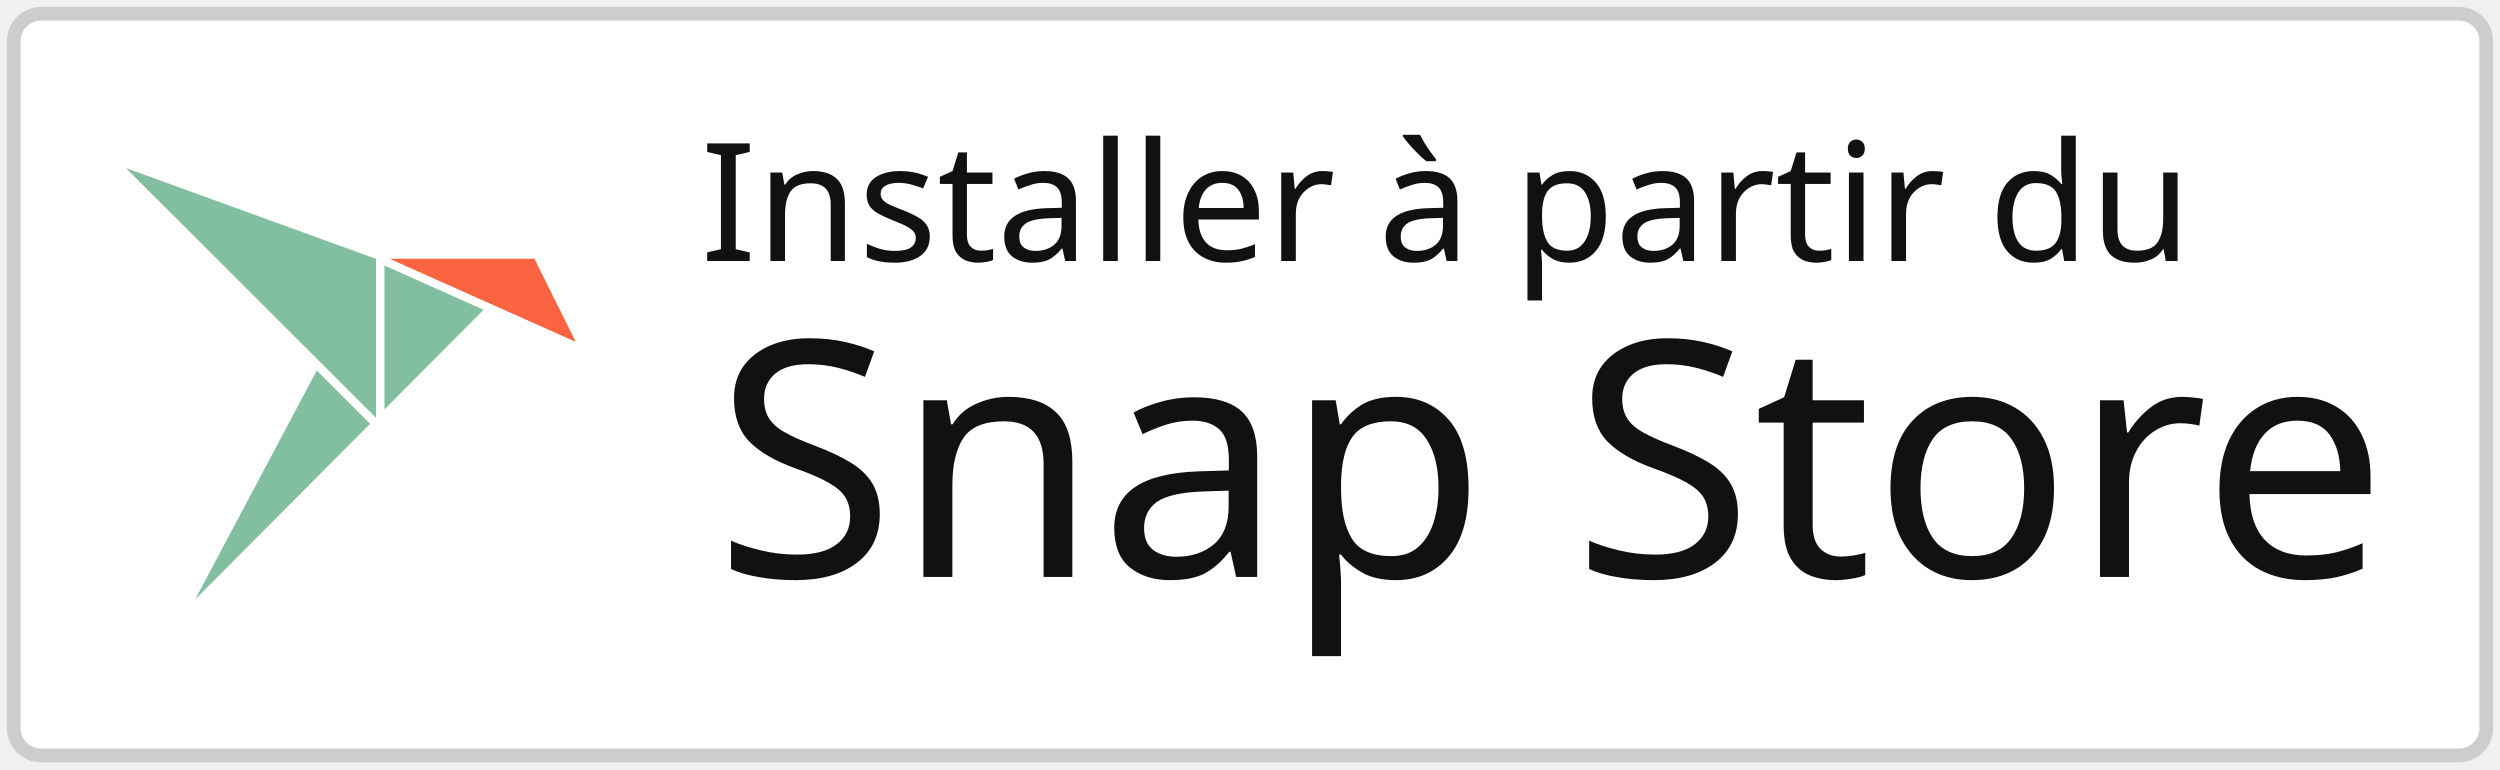
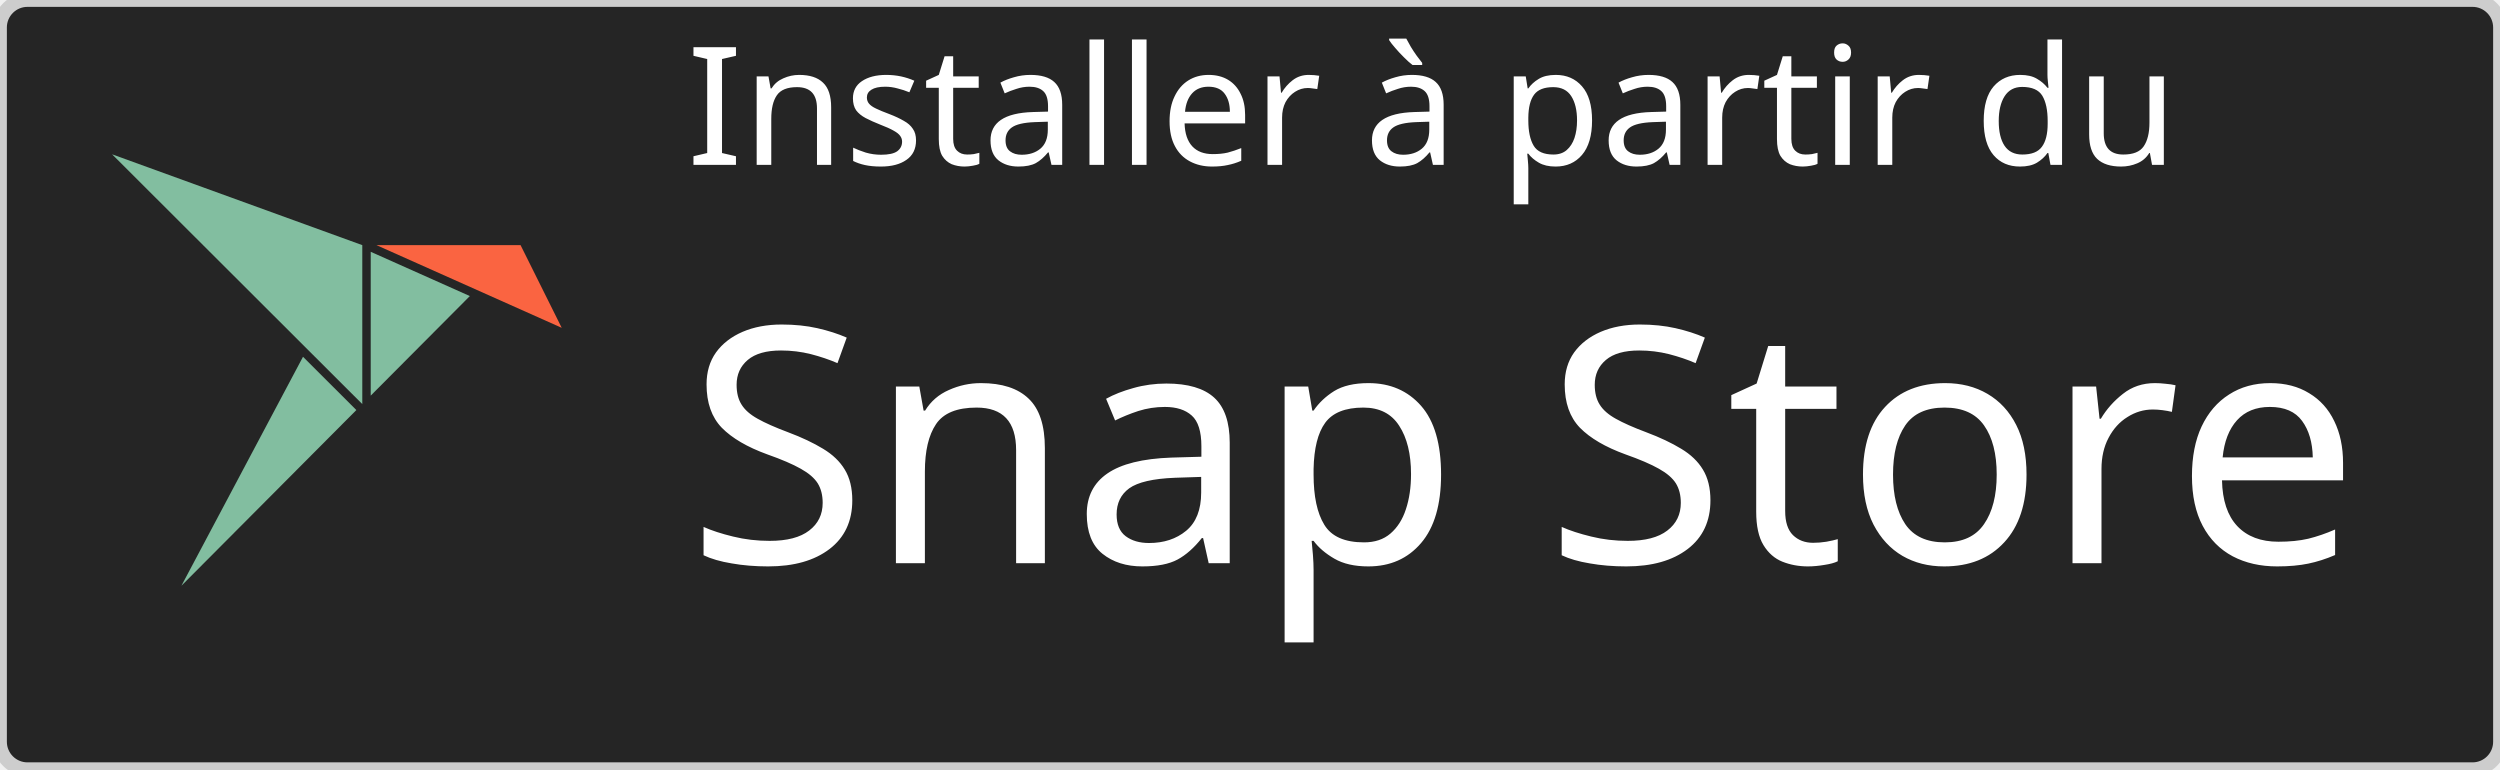
- <svg xmlns="http://www.w3.org/2000/svg" xmlns:xlink="http://www.w3.org/1999/xlink" width="182px" height="56px" viewBox="0 0 182 56" version="1.1">
-   <defs>
-     <polygon id="path-1" points="10.552 0.559 0.061 0.559 13.549 6.58" />
-   </defs>
+ <svg xmlns="http://www.w3.org/2000/svg" width="182px" height="56px" viewBox="0 0 182 56" version="1.1">
  <g id="[FR]-snap-store-black" stroke="none" stroke-width="1" fill="none" fill-rule="evenodd">
-     <g id="[FR]-snap-store-white" transform="translate(1, 1)">
-       <rect id="Rectangle-path" stroke="#CDCDCD" fill="#FFFFFF" x="0" y="0" width="180" height="54" rx="2" />
-       <g id="logo" transform="translate(8, 11)">
-         <g id="Group">
-           <polygon id="Fill-2265" fill="#82BEA0" points="18.988 17.802 26.205 10.553 18.988 7.331" />
-           <polygon id="Fill-2266" fill="#82BEA0" points="5.208 31.641 17.942 18.852 14.059 14.974" />
-           <polygon id="Fill-2267" fill="#82BEA0" points="0.16 0.233 18.375 18.417 18.375 6.846" />
-           <g id="Fill-2268" transform="translate(19.34483, 6.285714)" fill="#FA6441">
-             <polygon id="path-2" points="10.552 0.559 0.061 0.559 13.549 6.58" />
-           </g>
-           <g id="colour/snappy-accent-Clipped" transform="translate(19.34483, 6.285714)">
-             <g>
-               <mask id="mask-2" fill="white">
-                 <use xlink:href="#path-1" />
-               </mask>
-               <g id="path-1" />
-               <g id="colour/snappy-accent" mask="url(#mask-2)">
-                 <g transform="translate(-20, -10)" id="Rectangle-2">
-                   <g transform="translate(0.086207, 0.857143)">
-                     <g id="Group" transform="translate(0.343092, 0.497771)" fill="#FA6441">
-                       <rect id="Rectangle-path" x="0" y="0" width="101.276" height="34.857" />
-                     </g>
-                   </g>
-                 </g>
-               </g>
-             </g>
-           </g>
-         </g>
+     <g id="Black-badge">
+       <rect id="Rectangle-path" stroke="#CDCDCD" stroke-width="1" fill="#252525" fill-rule="evenodd" x="0" y="0" width="182" height="56" rx="2" />
+       <g id="logo" transform="translate(8, 11)" fill-rule="nonzero">
+         <path d="M18.988,17.802 L18.988,7.331 L26.205,10.553 L18.988,17.802 Z M5.208,31.641 L14.059,14.974 L17.942,18.852 L5.208,31.641 Z M0.16,0.233 L18.375,6.846 L18.375,18.417 L0.16,0.233 Z" id="body" fill="#82BEA0" />
+         <polygon id="head" fill="#FA6441" points="29.897 6.845 19.406 6.845 32.894 12.866" />
      </g>
-       <g id="Installer-à-partir-d" transform="translate(50, 7)" fill="#111111" font-family="Ubuntu" font-size="12" font-weight="normal">
-         <text id="Installer-à-partir-du">
-           <tspan x="0" y="11">Installer à partir du</tspan>
-         </text>
-       </g>
-       <g id="Snap-Store" transform="translate(51, 19)" fill="#111111" font-family="Ubuntu" font-size="24" font-weight="normal">
-         <text>
-           <tspan x="0" y="22">Snap Store</tspan>
-         </text>
-       </g>
+       <text id="Get-it-from-the" font-family="Ubuntu" font-size="12" font-weight="normal" line-spacing="24" fill="#FFFFFF">
+         <tspan x="50" y="12">Installer à partir du</tspan>
+       </text>
+       <text id="Snap-Store" font-family="Ubuntu" font-size="24" font-weight="normal" line-spacing="24" fill="#FFFFFF">
+         <tspan x="50" y="41">Snap Store</tspan>
+       </text>
    </g>
  </g>
</svg>
